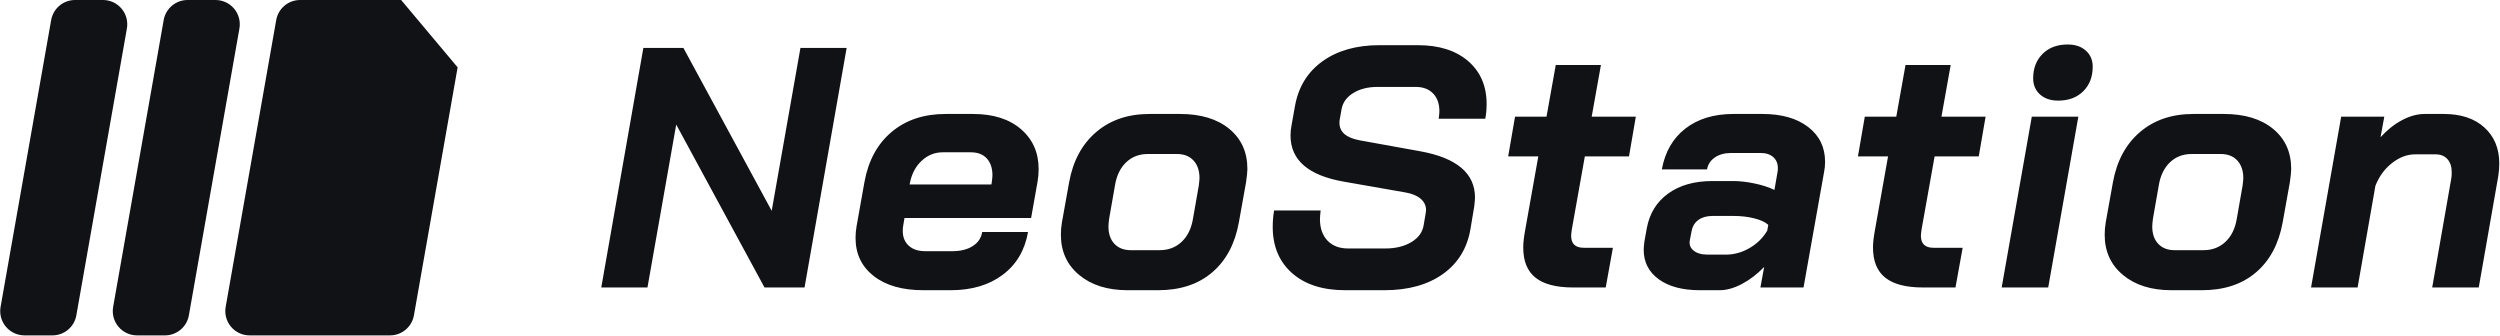
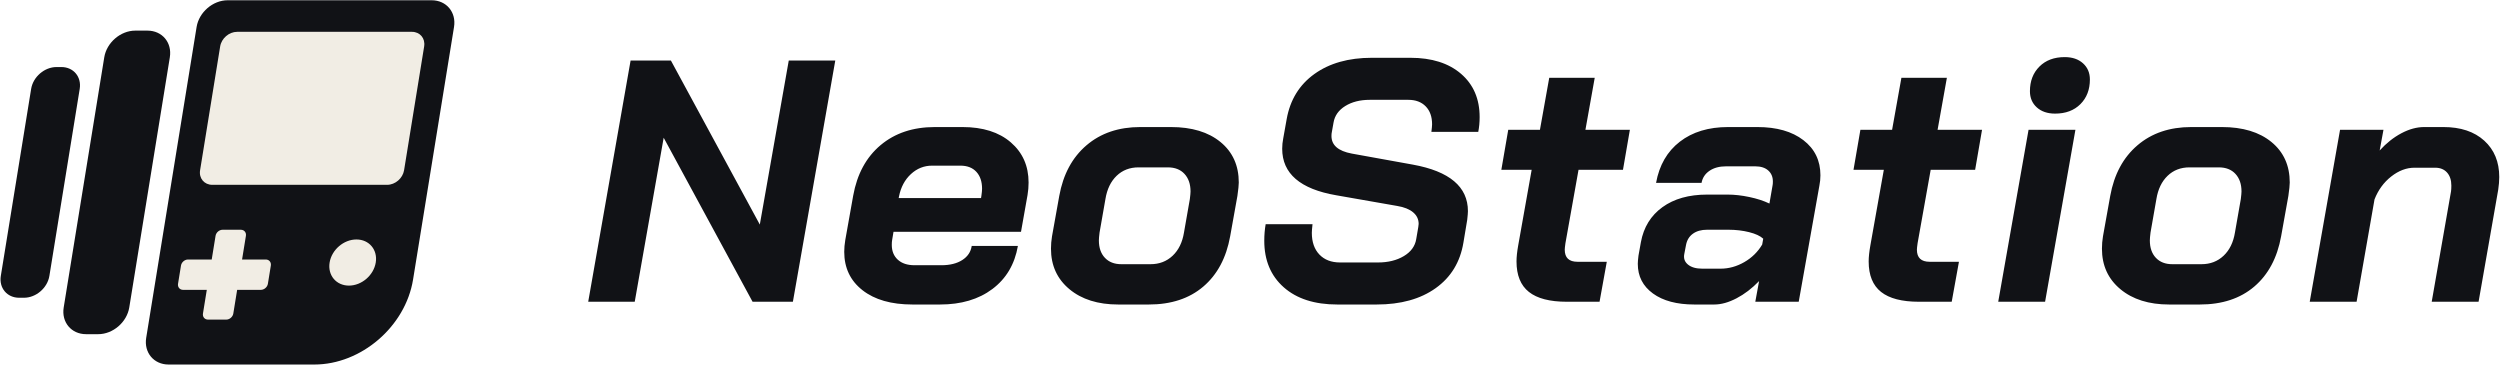
- <svg xmlns="http://www.w3.org/2000/svg" viewBox="147.5 207.0 730.5 98.0">
-   <g id="icon">
-     <path fill="#111216" d="M154.66 305A7.09 7.09 0 0 1 147.67 296.68L162.45 212.86A7.09 7.09 0 0 1 169.43 207L177.6 207A7.09 7.09 0 0 1 184.58 215.32L169.81 299.14A7.09 7.09 0 0 1 162.82 305Z" />
-     <path fill="#111216" d="M187.54 305A7.09 7.09 0 0 1 180.56 296.68L195.33 212.86A7.09 7.09 0 0 1 202.32 207L210.48 207A7.09 7.09 0 0 1 217.46 215.32L202.69 299.14A7.09 7.09 0 0 1 195.7 305Z" />
-     <path fill="#111216" d="M220.42 305A7.09 7.09 0 0 1 213.44 296.68L228.21 212.86A7.09 7.09 0 0 1 235.2 207L264.71 207L281.22 226.68L268.45 299.14A7.09 7.09 0 0 1 261.47 305Z" />
+ <svg xmlns="http://www.w3.org/2000/svg" viewBox="134.0 200.8 761.8 111.3">
+   <g id="icon" transform="matrix(0.37 0 -0.06 0.37 147.87 200.88)">
+     <path fill="#111216" d="M18 55H22A18 18 0 0 1 40 73V227A18 18 0 0 1 22 245H18A18 18 0 0 1 0 227V73A18 18 0 0 1 18 55Z" />
+     <path fill="#111216" d="M78 25H88A22 22 0 0 1 110 47V253A22 22 0 0 1 88 275H78A22 22 0 0 1 56 253V47A22 22 0 0 1 78 25Z" />
+     <path fill="#111216" d="M150 0H318A22 22 0 0 1 340 22V230A70 70 0 0 1 270 300H150A22 22 0 0 1 128 278V22A22 22 0 0 1 150 0Z" />
+     <path fill="#F1EDE4" d="M162 26H306A12 12 0 0 1 318 38V140A12 12 0 0 1 306 152H162A12 12 0 0 1 150 140V38A12 12 0 0 1 162 26Z" />
+     <path fill="#F1EDE4" d="M171.5 194A5 5 0 0 1 176.5 189H191.5A5 5 0 0 1 196.5 194V213.5H216A5 5 0 0 1 221 218.5V233.5A5 5 0 0 1 216 238.5H196.5V258A5 5 0 0 1 191.5 263H176.5A5 5 0 0 1 171.5 258V238.5H152A5 5 0 0 1 147 233.5V218.5A5 5 0 0 1 152 213.5H171.5Z" />
+     <path fill="#F1EDE4" d="M269 216A19 19 0 1 0 307 216A19 19 0 1 0 269 216Z" />
  </g>
-   <g id="wordmark" fill="#111216">
-     <path d="M323.19 291L335.49 221L347.19 221L372.99 268.6L381.39 221L394.89 221L382.59 291L370.89 291L345.09 243.4L336.69 291L323.19 291M417.29 291.8Q408.09 291.8 402.79 287.65Q397.49 283.5 397.49 276.5L397.49 276.5Q397.49 274.9 397.79 273.1L397.79 273.1L400.09 260.2Q401.79 250.8 408.04 245.55Q414.29 240.3 423.79 240.3L423.79 240.3L431.79 240.3Q440.69 240.3 445.84 244.75Q450.99 249.2 450.99 256.4L450.99 256.4Q450.99 258.2 450.69 260L450.69 260L448.79 270.7L411.79 270.7L411.39 273.1Q411.29 273.6 411.29 274.5L411.29 274.5Q411.29 277.2 413.04 278.8Q414.79 280.4 417.89 280.4L417.89 280.4L425.69 280.4Q429.39 280.4 431.74 278.9Q434.09 277.4 434.49 274.8L434.49 274.8L447.89 274.8Q446.49 282.8 440.49 287.3Q434.49 291.8 425.29 291.8L425.29 291.8L417.29 291.8M413.29 260.9L437.19 260.9L437.29 260.3Q437.49 258.9 437.49 258.2L437.49 258.2Q437.49 255.1 435.84 253.3Q434.19 251.5 431.19 251.5L431.19 251.5L422.99 251.5Q419.49 251.5 416.84 253.95Q414.19 256.4 413.39 260.4L413.39 260.4L413.29 260.9M476.99 291.8Q468.19 291.8 462.84 287.35Q457.49 282.9 457.49 275.6L457.49 275.6Q457.49 273.8 457.79 272L457.79 272L459.89 260.3Q461.59 250.9 467.79 245.6Q473.99 240.3 483.39 240.3L483.39 240.3L492.29 240.3Q501.39 240.3 506.69 244.65Q511.99 249 511.99 256.4L511.99 256.4Q511.99 257.5 511.59 260.3L511.59 260.3L509.49 272Q507.79 281.4 501.69 286.6Q495.59 291.8 485.89 291.8L485.89 291.8L476.99 291.8M477.89 280.1L486.39 280.1Q490.19 280.1 492.79 277.65Q495.39 275.2 496.09 270.9L496.09 270.9L497.79 261.2Q497.99 259.6 497.99 259L497.99 259Q497.99 255.8 496.24 253.9Q494.49 252 491.39 252L491.39 252L482.89 252Q479.09 252 476.54 254.45Q473.99 256.9 473.29 261.2L473.29 261.2L471.59 270.9Q471.39 272.5 471.39 273.2L471.39 273.2Q471.39 276.4 473.14 278.25Q474.89 280.1 477.89 280.1L477.89 280.1M540.59 291.8Q530.69 291.8 525.04 286.8Q519.39 281.8 519.39 273.3L519.39 273.3Q519.39 270.8 519.79 268.5L519.79 268.5L533.39 268.5Q533.19 270.3 533.19 271L533.19 271Q533.19 275 535.39 277.3Q537.59 279.6 541.39 279.6L541.39 279.6L552.39 279.6Q556.79 279.6 559.89 277.75Q562.99 275.9 563.49 272.8L563.49 272.8L564.09 269.3L564.19 268.4Q564.19 266.4 562.59 265.05Q560.99 263.7 557.99 263.2L557.99 263.2L540.29 260.1Q524.59 257.4 524.59 246.6L524.59 246.6Q524.59 245.1 524.89 243.6L524.89 243.6L525.89 238Q527.39 229.6 533.94 224.9Q540.49 220.2 550.59 220.2L550.59 220.2L561.79 220.2Q571.09 220.2 576.49 224.85Q581.89 229.5 581.89 237.4L581.89 237.4Q581.89 239.7 581.49 241.7L581.49 241.7L567.89 241.7Q568.09 240.1 568.09 239.5L568.09 239.5Q568.09 236.2 566.24 234.3Q564.39 232.4 561.19 232.4L561.19 232.4L549.99 232.4Q545.79 232.4 542.89 234.2Q539.99 236 539.49 239L539.49 239L538.99 241.8Q538.89 242.2 538.89 242.9L538.89 242.9Q538.89 246.9 544.79 248L544.79 248L562.49 251.2Q578.49 254.1 578.49 264.7L578.49 264.7Q578.49 265.4 578.29 267.2L578.29 267.2L577.19 273.8Q575.79 282.3 569.14 287.05Q562.49 291.8 551.99 291.8L551.99 291.8L540.59 291.8M607.19 291Q599.79 291 596.19 288.15Q592.59 285.3 592.59 279.3L592.59 279.3Q592.59 277.4 593.09 274.6L593.09 274.6L596.99 252.7L588.19 252.7L590.19 241.1L599.39 241.1L602.09 226L615.29 226L612.59 241.1L625.49 241.1L623.49 252.7L610.59 252.7L606.79 274Q606.59 275.4 606.59 275.9L606.59 275.9Q606.59 279.4 610.29 279.4L610.29 279.4L618.79 279.4L616.69 291L607.19 291M644.19 291.8Q636.59 291.8 632.19 288.6Q627.79 285.4 627.79 280L627.79 280Q627.79 279.2 627.99 277.6L627.99 277.6L628.69 273.7Q629.89 267.2 634.94 263.55Q639.99 259.9 647.89 259.9L647.89 259.9L653.89 259.9Q656.79 259.9 660.14 260.6Q663.49 261.3 665.99 262.5L665.99 262.5L666.89 257.3Q666.99 256.9 666.99 256.1L666.99 256.1Q666.99 254.1 665.64 252.9Q664.29 251.7 661.89 251.7L661.89 251.7L653.39 251.7Q650.49 251.7 648.59 253Q646.69 254.3 646.29 256.5L646.29 256.5L633.09 256.5Q634.49 248.8 639.99 244.55Q645.49 240.3 653.99 240.3L653.99 240.3L662.49 240.3Q670.89 240.3 675.84 244.1Q680.79 247.9 680.79 254.3L680.79 254.3Q680.79 255.8 680.49 257.3L680.49 257.3L674.49 291L661.89 291L662.99 285Q659.89 288.2 656.44 290Q652.99 291.8 649.99 291.8L649.99 291.8L644.19 291.8M646.49 281.4L651.79 281.4Q655.39 281.4 658.69 279.5Q661.99 277.6 663.89 274.4L663.89 274.4L664.19 272.7Q662.89 271.5 660.09 270.8Q657.29 270.1 654.09 270.1L654.09 270.1L647.89 270.1Q645.39 270.1 643.79 271.25Q642.19 272.4 641.79 274.5L641.79 274.5L641.29 277.1Q640.89 279 642.34 280.2Q643.79 281.4 646.49 281.4L646.49 281.4M709.39 291Q701.99 291 698.39 288.15Q694.79 285.3 694.79 279.3L694.79 279.3Q694.79 277.4 695.29 274.6L695.29 274.6L699.19 252.7L690.39 252.7L692.39 241.1L701.59 241.1L704.29 226L717.49 226L714.79 241.1L727.69 241.1L725.69 252.7L712.79 252.7L708.99 274Q708.79 275.4 708.79 275.9L708.79 275.9Q708.79 279.4 712.49 279.4L712.49 279.4L720.99 279.4L718.89 291L709.39 291M748.89 236.4Q745.59 236.4 743.59 234.6Q741.59 232.8 741.59 229.9L741.59 229.9Q741.59 225.5 744.34 222.75Q747.09 220 751.69 220L751.69 220Q754.99 220 756.99 221.8Q758.99 223.6 758.99 226.5L758.99 226.5Q758.99 230.9 756.24 233.65Q753.49 236.4 748.89 236.4L748.89 236.4M732.39 291L741.19 241.1L754.79 241.1L745.99 291L732.39 291M781.99 291.8Q773.19 291.8 767.84 287.35Q762.49 282.9 762.49 275.6L762.49 275.6Q762.49 273.8 762.79 272L762.79 272L764.89 260.3Q766.59 250.9 772.79 245.6Q778.99 240.3 788.39 240.3L788.39 240.3L797.29 240.3Q806.39 240.3 811.69 244.65Q816.99 249 816.99 256.4L816.99 256.4Q816.99 257.5 816.59 260.3L816.59 260.3L814.49 272Q812.79 281.4 806.69 286.6Q800.59 291.8 790.89 291.8L790.89 291.8L781.99 291.8M782.89 280.1L791.39 280.1Q795.19 280.1 797.79 277.65Q800.39 275.2 801.09 270.9L801.09 270.9L802.79 261.2Q802.99 259.6 802.99 259L802.99 259Q802.99 255.8 801.24 253.9Q799.49 252 796.39 252L796.39 252L787.89 252Q784.09 252 781.54 254.45Q778.99 256.9 778.29 261.2L778.29 261.2L776.59 270.9Q776.39 272.5 776.39 273.2L776.39 273.2Q776.39 276.4 778.14 278.25Q779.89 280.1 782.89 280.1L782.89 280.1M822.79 291L831.59 241.1L844.19 241.1L843.09 247.1Q845.99 243.9 849.39 242.1Q852.79 240.3 855.99 240.3L855.99 240.3L861.59 240.3Q869.09 240.3 873.44 244.25Q877.79 248.2 877.79 254.8L877.79 254.8Q877.79 256.5 877.49 258.5L877.49 258.5L871.79 291L858.19 291L863.79 259Q863.89 258.4 863.89 257.3L863.89 257.3Q863.89 254.9 862.64 253.5Q861.39 252.1 859.19 252.1L859.19 252.1L853.19 252.1Q849.69 252.1 846.44 254.65Q843.19 257.2 841.59 261.3L841.59 261.3L836.39 291L822.79 291" />
+   <g id="wordmark" transform="translate(311.35 292.75) scale(1.05)">
+     <path fill="#111216" d="M1.8 0L14.1 -70L25.8 -70L51.6 -22.4L60 -70L73.5 -70L61.2 0L49.5 0L23.7 -47.6L15.3 0L1.8 0M95.9 0.8Q86.7 0.8 81.4 -3.35Q76.1 -7.5 76.1 -14.5L76.1 -14.5Q76.1 -16.1 76.4 -17.9L76.4 -17.9L78.7 -30.8Q80.4 -40.2 86.65 -45.45Q92.9 -50.7 102.4 -50.7L102.4 -50.7L110.4 -50.7Q119.3 -50.7 124.45 -46.25Q129.6 -41.8 129.6 -34.6L129.6 -34.6Q129.6 -32.8 129.3 -31L129.3 -31L127.4 -20.3L90.4 -20.3L90 -17.9Q89.9 -17.4 89.9 -16.5L89.9 -16.5Q89.9 -13.8 91.65 -12.2Q93.4 -10.6 96.5 -10.6L96.5 -10.6L104.3 -10.6Q108 -10.6 110.35 -12.1Q112.7 -13.6 113.1 -16.2L113.1 -16.2L126.5 -16.2Q125.1 -8.2 119.1 -3.7Q113.1 0.8 103.9 0.8L103.9 0.8L95.9 0.8M91.9 -30.1L115.8 -30.1L115.9 -30.7Q116.1 -32.1 116.1 -32.8L116.1 -32.8Q116.1 -35.9 114.45 -37.7Q112.8 -39.5 109.8 -39.5L109.8 -39.5L101.6 -39.5Q98.1 -39.5 95.45 -37.05Q92.8 -34.6 92 -30.6L92 -30.6L91.9 -30.1M155.6 0.8Q146.8 0.8 141.45 -3.65Q136.1 -8.1 136.1 -15.4L136.1 -15.4Q136.1 -17.2 136.4 -19L136.4 -19L138.5 -30.7Q140.2 -40.1 146.4 -45.4Q152.6 -50.7 162 -50.7L162 -50.7L170.9 -50.7Q180 -50.7 185.3 -46.35Q190.6 -42 190.6 -34.6L190.6 -34.6Q190.6 -33.5 190.2 -30.7L190.2 -30.7L188.1 -19Q186.4 -9.6 180.3 -4.4Q174.2 0.8 164.5 0.8L164.5 0.8L155.6 0.8M156.5 -10.9L165 -10.9Q168.8 -10.9 171.4 -13.35Q174 -15.8 174.7 -20.1L174.7 -20.1L176.4 -29.8Q176.6 -31.4 176.6 -32L176.6 -32Q176.6 -35.2 174.85 -37.1Q173.1 -39 170 -39L170 -39L161.5 -39Q157.7 -39 155.15 -36.55Q152.6 -34.1 151.9 -29.8L151.9 -29.8L150.2 -20.1Q150 -18.5 150 -17.8L150 -17.8Q150 -14.6 151.75 -12.75Q153.5 -10.9 156.5 -10.9L156.5 -10.9M219.2 0.8Q209.3 0.8 203.65 -4.2Q198 -9.2 198 -17.7L198 -17.7Q198 -20.2 198.4 -22.5L198.4 -22.5L212 -22.5Q211.8 -20.7 211.8 -20L211.8 -20Q211.8 -16 214 -13.7Q216.2 -11.4 220 -11.4L220 -11.4L231 -11.4Q235.4 -11.4 238.5 -13.25Q241.6 -15.1 242.1 -18.2L242.1 -18.2L242.7 -21.7L242.8 -22.6Q242.8 -24.6 241.2 -25.95Q239.6 -27.3 236.6 -27.8L236.6 -27.8L218.9 -30.9Q203.2 -33.6 203.2 -44.4L203.2 -44.4Q203.2 -45.9 203.5 -47.4L203.5 -47.4L204.5 -53Q206 -61.4 212.55 -66.1Q219.1 -70.8 229.2 -70.8L229.2 -70.8L240.4 -70.8Q249.7 -70.8 255.1 -66.15Q260.5 -61.5 260.5 -53.6L260.5 -53.6Q260.5 -51.3 260.1 -49.3L260.1 -49.3L246.5 -49.3Q246.7 -50.9 246.7 -51.5L246.7 -51.5Q246.7 -54.8 244.85 -56.7Q243 -58.6 239.8 -58.6L239.8 -58.6L228.6 -58.6Q224.4 -58.6 221.5 -56.8Q218.6 -55 218.1 -52L218.1 -52L217.6 -49.2Q217.5 -48.8 217.5 -48.1L217.5 -48.1Q217.5 -44.1 223.4 -43L223.4 -43L241.1 -39.8Q257.1 -36.9 257.1 -26.3L257.1 -26.3Q257.1 -25.6 256.9 -23.8L256.9 -23.8L255.8 -17.2Q254.4 -8.7 247.75 -3.95Q241.1 0.8 230.6 0.8L230.6 0.8L219.2 0.8M285.8 0Q278.4 0 274.8 -2.85Q271.2 -5.7 271.2 -11.7L271.2 -11.7Q271.2 -13.6 271.7 -16.4L271.7 -16.4L275.6 -38.3L266.8 -38.3L268.8 -49.9L278 -49.9L280.7 -65L293.9 -65L291.2 -49.9L304.1 -49.9L302.1 -38.3L289.2 -38.3L285.4 -17Q285.2 -15.6 285.2 -15.1L285.2 -15.1Q285.2 -11.6 288.9 -11.6L288.9 -11.6L297.4 -11.6L295.3 0L285.8 0M322.8 0.8Q315.2 0.8 310.8 -2.4Q306.4 -5.6 306.4 -11L306.4 -11Q306.4 -11.8 306.6 -13.4L306.6 -13.4L307.3 -17.3Q308.5 -23.8 313.55 -27.45Q318.6 -31.1 326.5 -31.1L326.5 -31.1L332.5 -31.1Q335.4 -31.1 338.75 -30.4Q342.1 -29.7 344.6 -28.5L344.6 -28.5L345.5 -33.7Q345.6 -34.1 345.6 -34.9L345.6 -34.9Q345.6 -36.9 344.25 -38.1Q342.9 -39.3 340.5 -39.3L340.5 -39.3L332 -39.3Q329.1 -39.3 327.2 -38Q325.3 -36.7 324.9 -34.5L324.9 -34.5L311.7 -34.5Q313.1 -42.2 318.6 -46.45Q324.1 -50.7 332.6 -50.7L332.6 -50.7L341.1 -50.7Q349.5 -50.7 354.45 -46.9Q359.4 -43.1 359.4 -36.7L359.4 -36.7Q359.4 -35.2 359.1 -33.7L359.1 -33.7L353.1 0L340.5 0L341.6 -6Q338.5 -2.8 335.05 -1Q331.6 0.8 328.6 0.8L328.6 0.8L322.8 0.8M325.1 -9.6L330.4 -9.6Q334 -9.6 337.3 -11.5Q340.6 -13.4 342.5 -16.6L342.5 -16.6L342.8 -18.3Q341.5 -19.5 338.7 -20.2Q335.9 -20.9 332.7 -20.9L332.7 -20.9L326.5 -20.9Q324 -20.9 322.4 -19.75Q320.8 -18.6 320.4 -16.5L320.4 -16.5L319.9 -13.9Q319.5 -12 320.95 -10.8Q322.4 -9.6 325.1 -9.6L325.1 -9.6M388 0Q380.6 0 377 -2.85Q373.4 -5.7 373.4 -11.7L373.4 -11.7Q373.4 -13.6 373.9 -16.4L373.9 -16.4L377.8 -38.3L369 -38.3L371 -49.9L380.2 -49.9L382.9 -65L396.1 -65L393.4 -49.9L406.3 -49.9L404.3 -38.3L391.4 -38.3L387.6 -17Q387.4 -15.6 387.4 -15.1L387.4 -15.1Q387.4 -11.6 391.1 -11.6L391.1 -11.6L399.6 -11.6L397.5 0L388 0M427.5 -54.6Q424.2 -54.6 422.2 -56.4Q420.2 -58.2 420.2 -61.1L420.2 -61.1Q420.2 -65.5 422.95 -68.25Q425.7 -71 430.3 -71L430.3 -71Q433.6 -71 435.6 -69.2Q437.6 -67.4 437.6 -64.5L437.6 -64.5Q437.6 -60.1 434.85 -57.35Q432.1 -54.6 427.5 -54.6L427.5 -54.6M411 0L419.8 -49.9L433.4 -49.9L424.6 0L411 0M460.6 0.8Q451.8 0.8 446.45 -3.65Q441.1 -8.1 441.1 -15.4L441.1 -15.4Q441.1 -17.2 441.4 -19L441.4 -19L443.5 -30.7Q445.2 -40.1 451.4 -45.4Q457.6 -50.7 467 -50.7L467 -50.7L475.9 -50.7Q485 -50.7 490.3 -46.35Q495.6 -42 495.6 -34.6L495.6 -34.6Q495.6 -33.5 495.2 -30.7L495.2 -30.7L493.1 -19Q491.4 -9.6 485.3 -4.4Q479.2 0.8 469.5 0.8L469.5 0.8L460.6 0.8M461.5 -10.9L470 -10.9Q473.8 -10.9 476.4 -13.35Q479 -15.8 479.7 -20.1L479.7 -20.1L481.4 -29.8Q481.6 -31.4 481.6 -32L481.6 -32Q481.6 -35.2 479.85 -37.1Q478.1 -39 475 -39L475 -39L466.5 -39Q462.7 -39 460.15 -36.55Q457.6 -34.1 456.9 -29.8L456.9 -29.8L455.2 -20.1Q455 -18.5 455 -17.8L455 -17.8Q455 -14.6 456.75 -12.75Q458.5 -10.9 461.5 -10.9L461.5 -10.9M501.4 0L510.2 -49.9L522.8 -49.9L521.7 -43.9Q524.6 -47.1 528 -48.9Q531.4 -50.7 534.6 -50.7L534.6 -50.7L540.2 -50.7Q547.7 -50.7 552.05 -46.75Q556.4 -42.8 556.4 -36.2L556.4 -36.2Q556.4 -34.5 556.1 -32.5L556.1 -32.5L550.4 0L536.8 0L542.4 -32Q542.5 -32.6 542.5 -33.7L542.5 -33.7Q542.5 -36.1 541.25 -37.5Q540 -38.9 537.8 -38.9L537.8 -38.9L531.8 -38.9Q528.3 -38.9 525.05 -36.35Q521.8 -33.8 520.2 -29.7L520.2 -29.7L515 0L501.4 0" />
  </g>
</svg>
